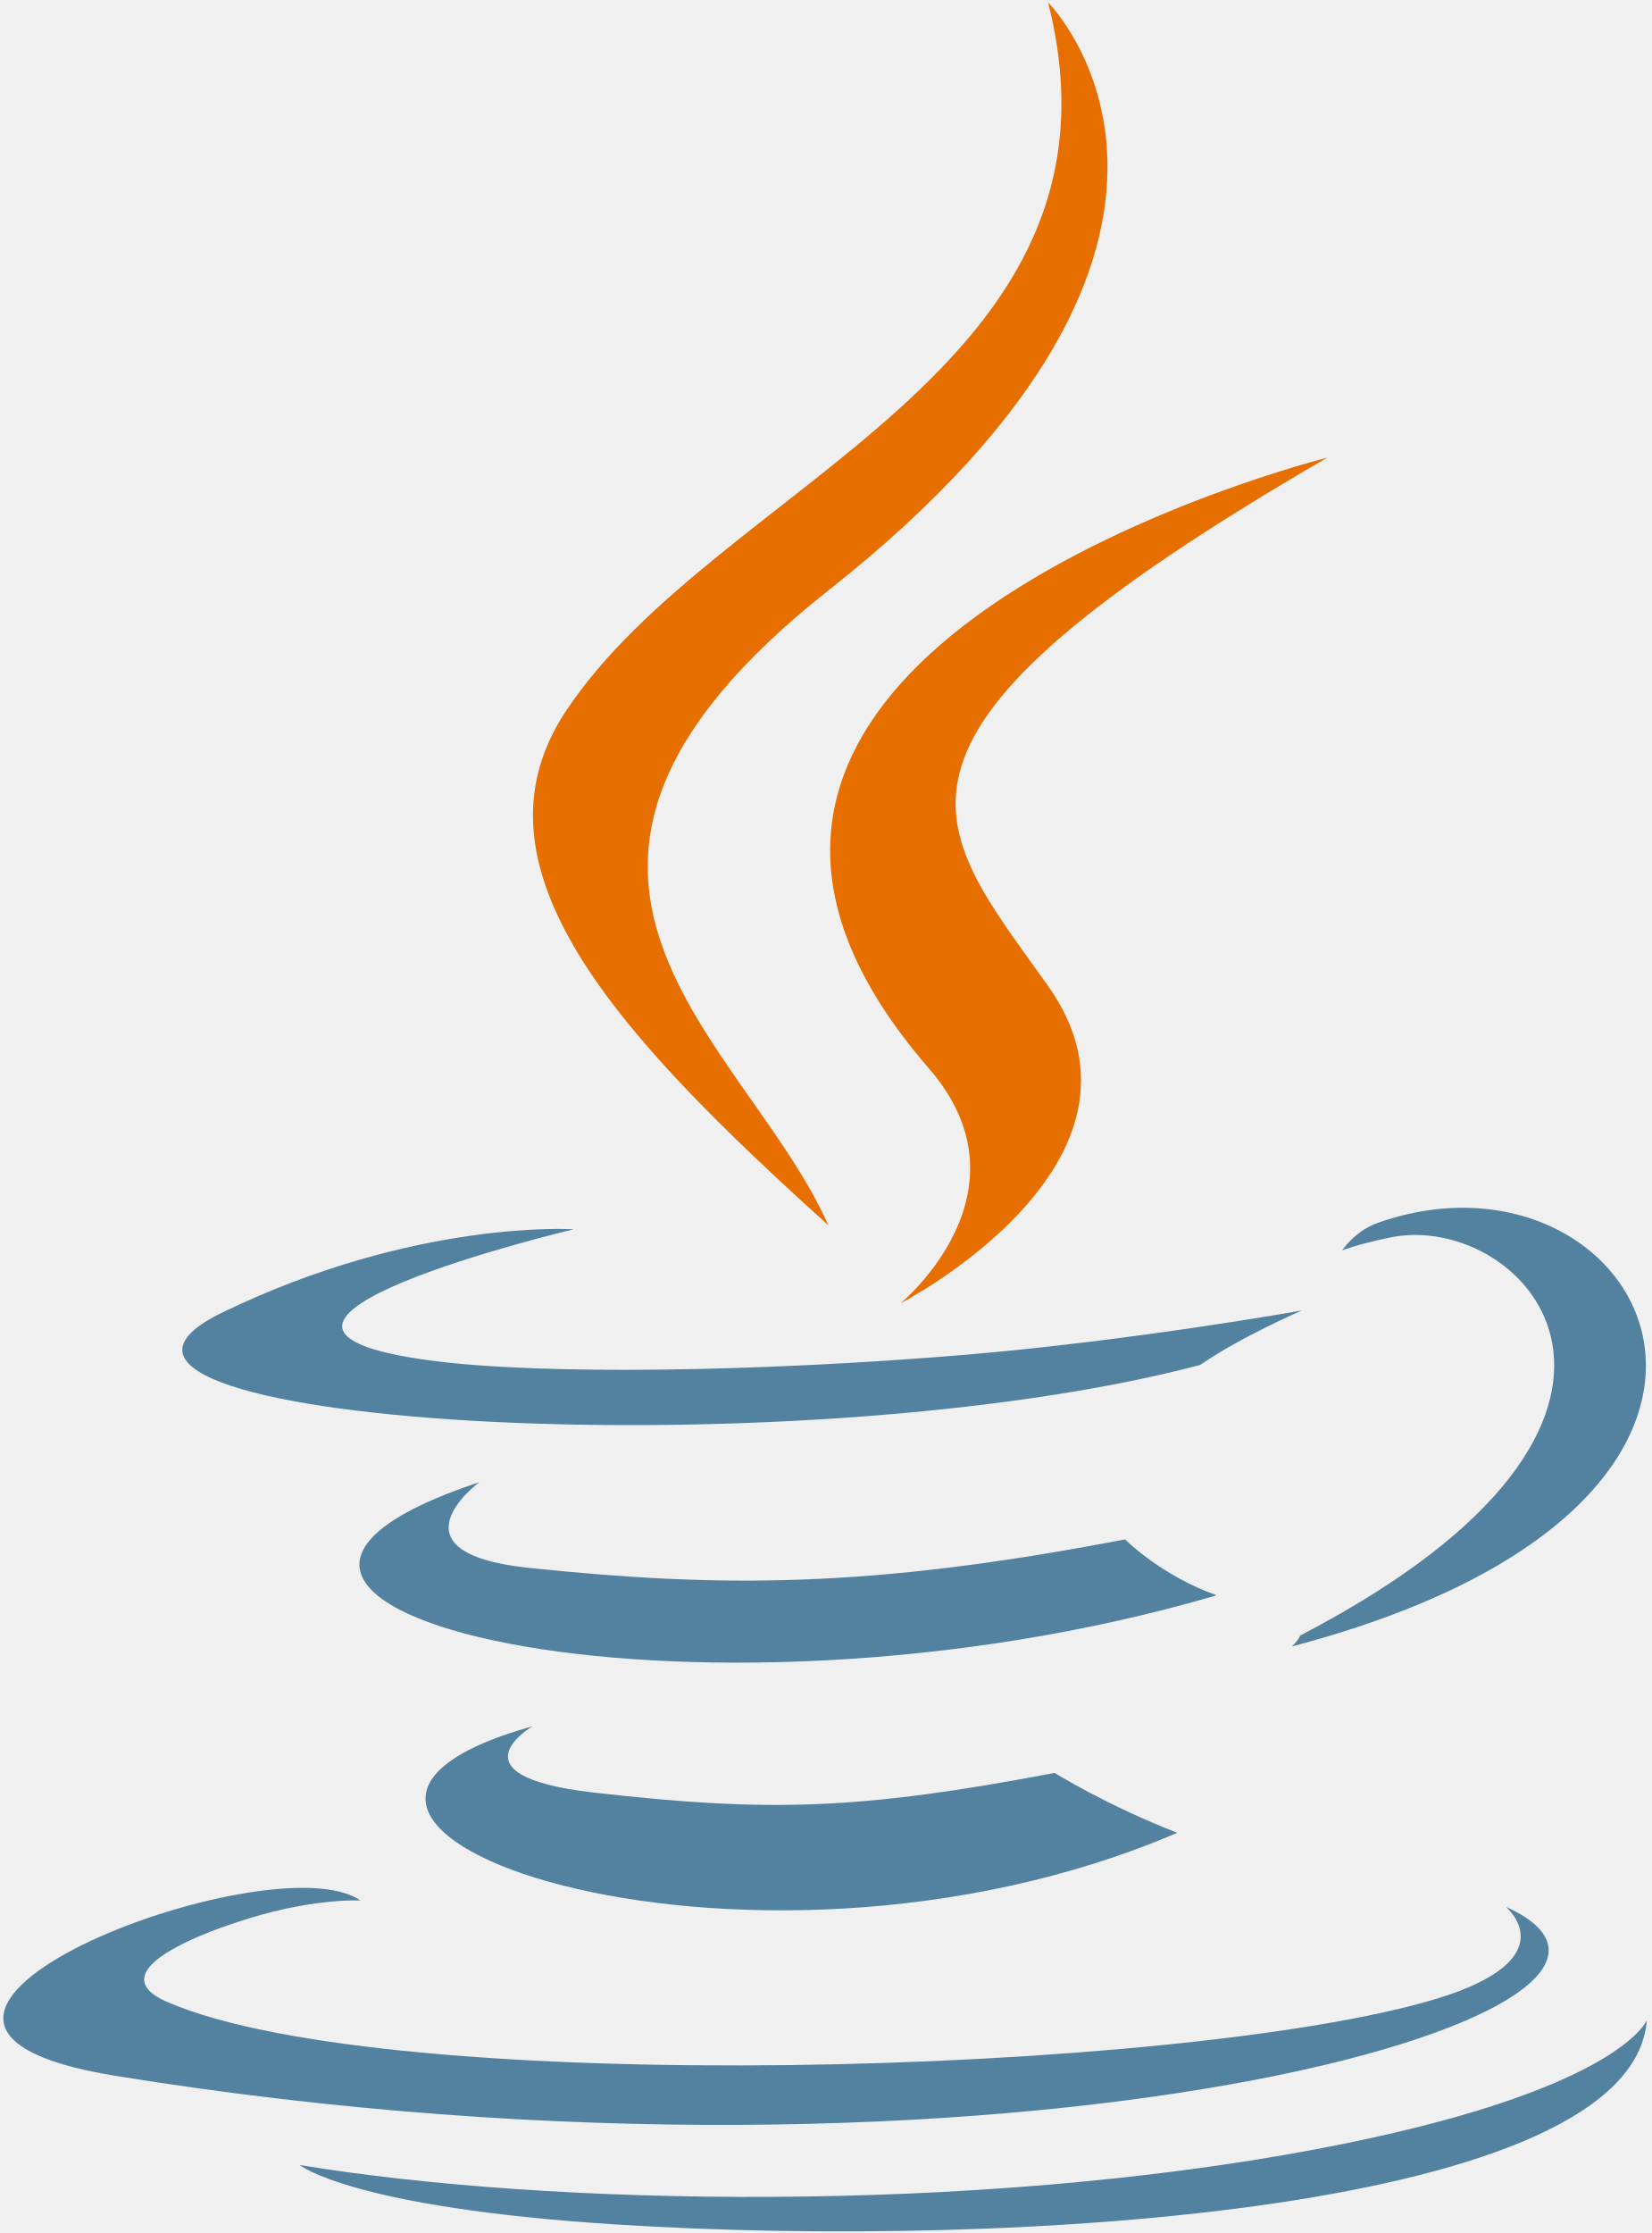
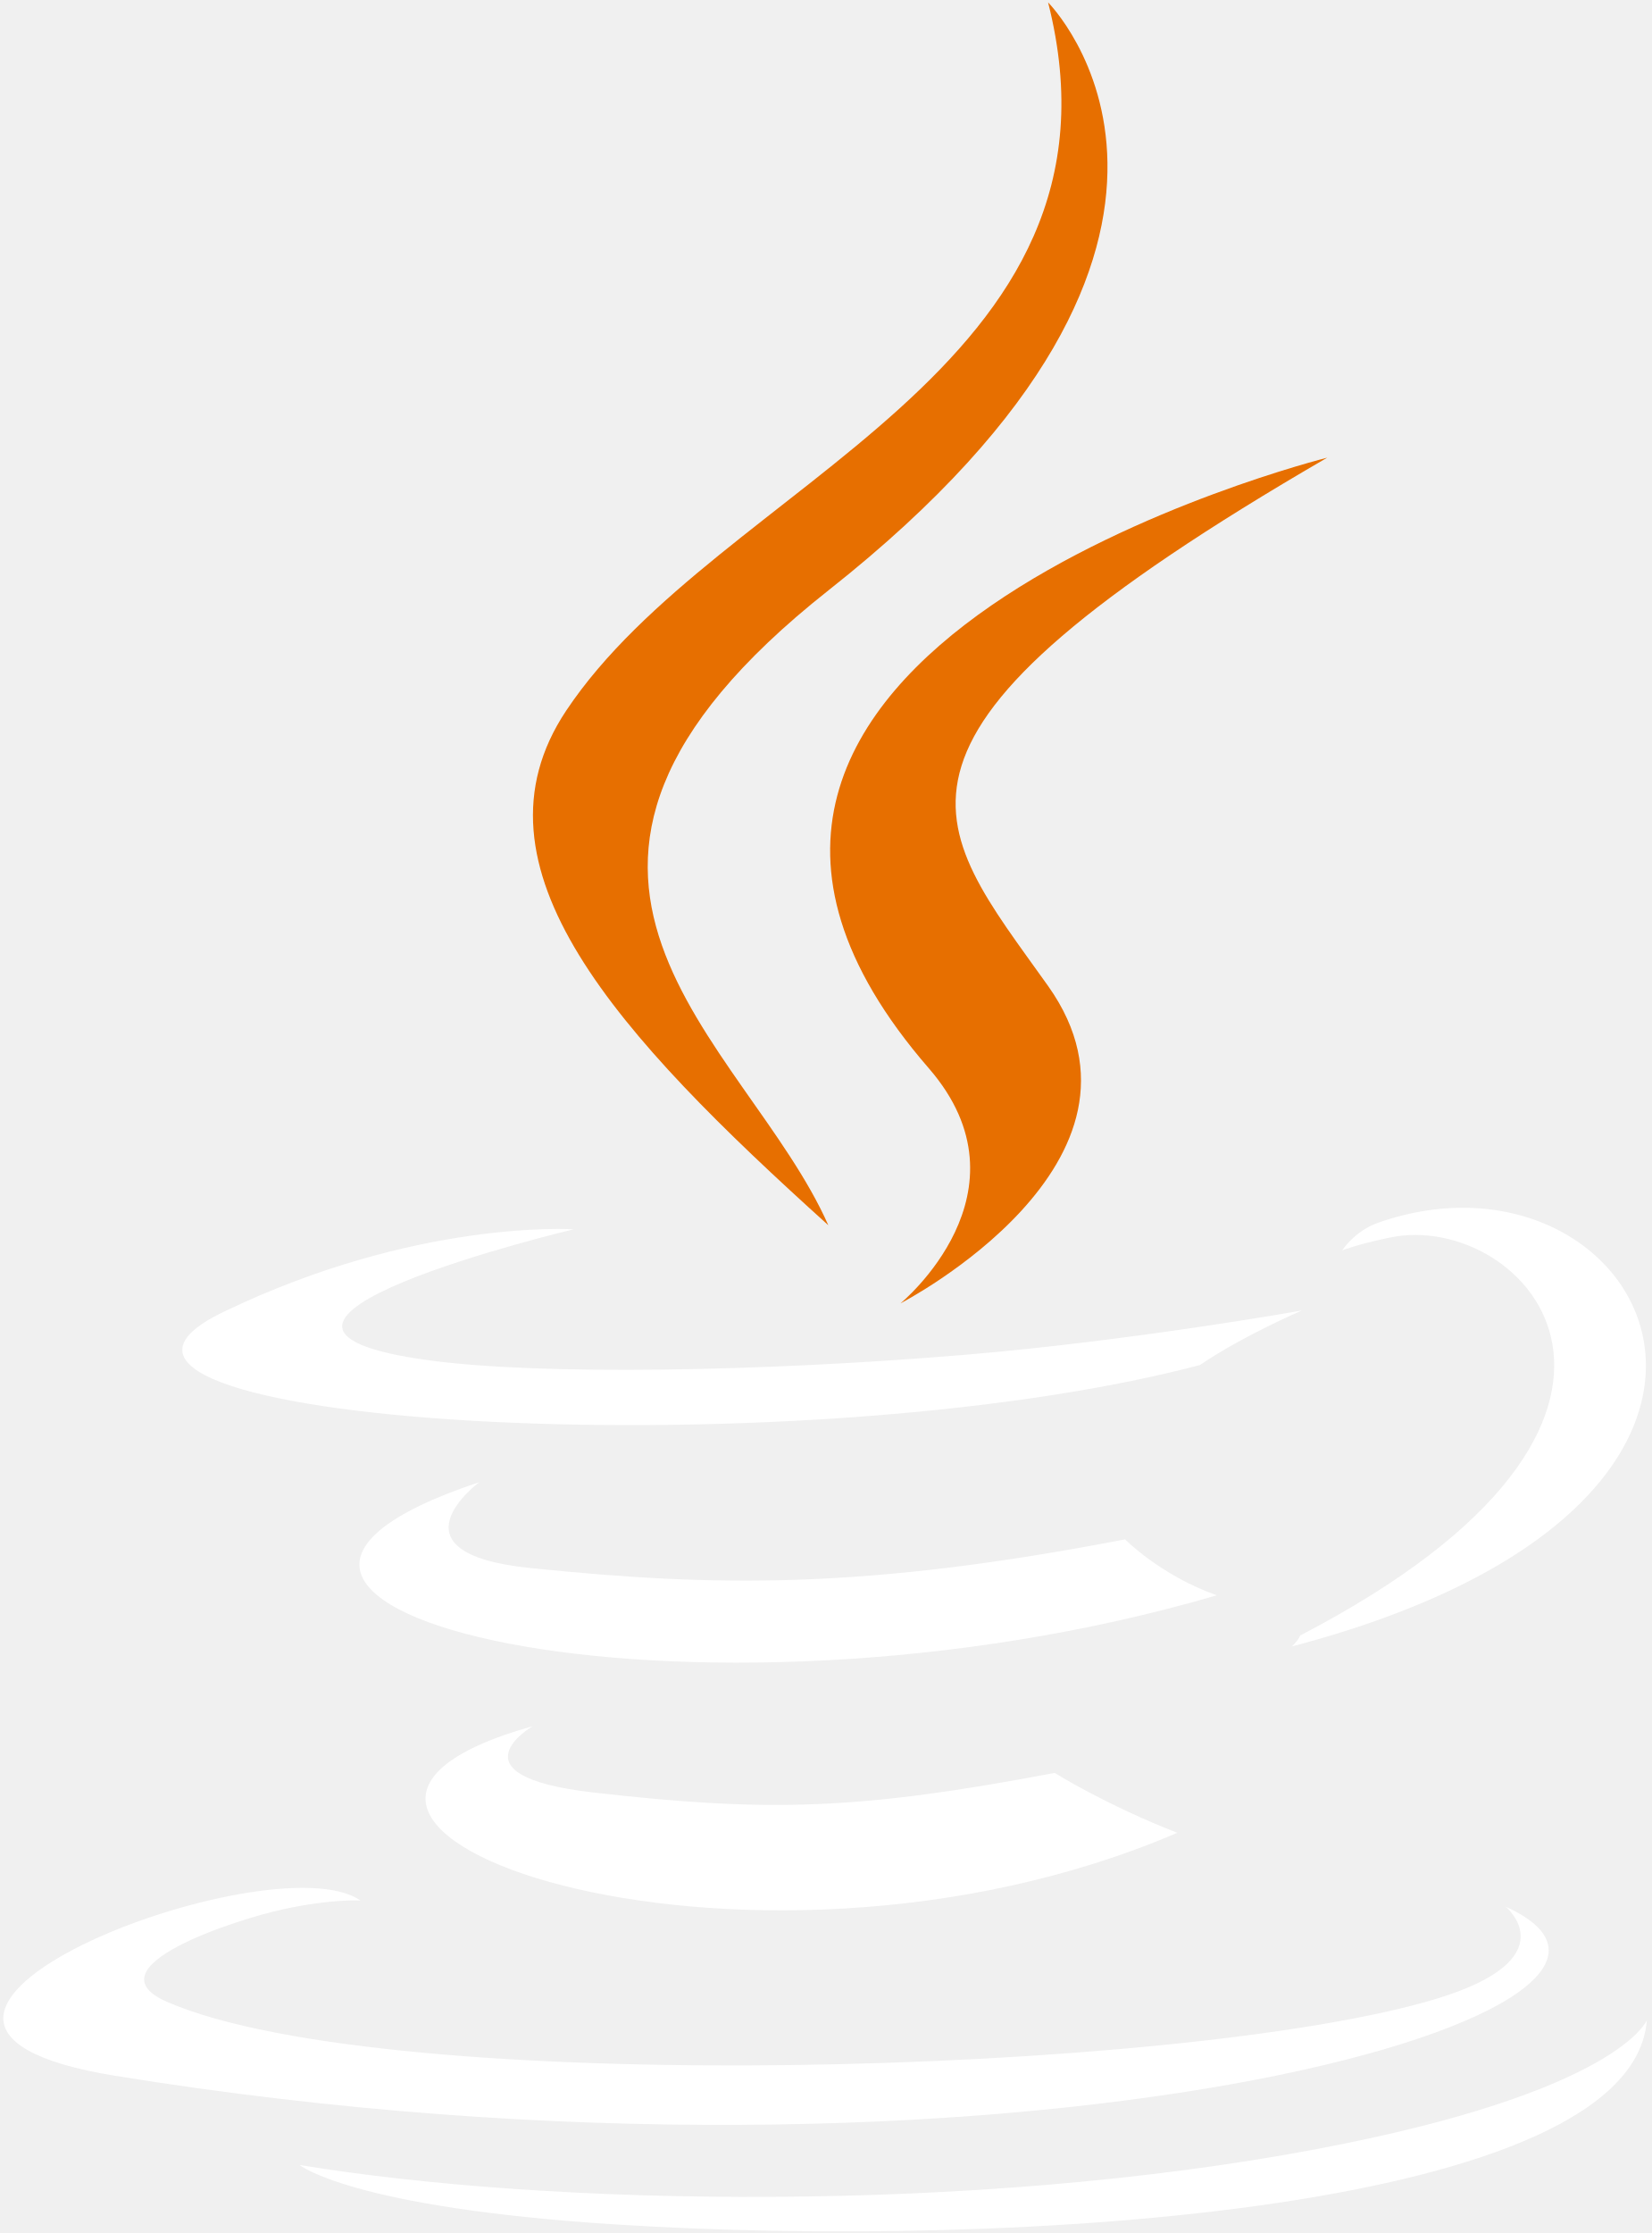
<svg xmlns="http://www.w3.org/2000/svg" width="256" height="346" viewBox="0 0 256 346" fill="none">
-   <g clip-path="url(#clip0_2_15115)">
-     <path d="M82.554 267.473C82.554 267.473 69.356 275.148 91.947 277.745C119.316 280.868 133.303 280.42 163.464 274.711C163.464 274.711 171.393 279.683 182.467 283.99C114.856 312.967 29.448 282.311 82.554 267.473Z" fill="#5382A1" />
-     <path d="M74.292 229.658C74.292 229.658 59.489 240.616 82.097 242.954C111.333 245.971 134.421 246.217 174.373 238.524C174.373 238.524 179.899 244.126 188.588 247.19C106.841 271.094 15.79 249.075 74.292 229.658Z" fill="#5382A1" />
+   <g clip-path="url(#clip0_306_2)">
+     <path d="M82.554 267.473C82.554 267.473 69.356 275.148 91.947 277.745C119.316 280.868 133.303 280.42 163.464 274.711C163.464 274.711 171.393 279.683 182.467 283.99C114.856 312.967 29.448 282.311 82.554 267.473Z" fill="white" />
+     <path d="M74.292 229.658C74.292 229.658 59.489 240.616 82.097 242.954C111.333 245.971 134.421 246.217 174.373 238.524C174.373 238.524 179.899 244.126 188.588 247.19C106.841 271.094 15.79 249.075 74.292 229.658Z" fill="white" />
    <path d="M143.942 165.514C160.601 184.694 139.565 201.954 139.565 201.954C139.565 201.954 181.866 180.117 162.439 152.772C144.295 127.27 130.38 114.6 205.707 70.913C205.707 70.913 87.469 100.443 143.942 165.514Z" fill="#E76F00" />
-     <path d="M233.364 295.442C233.364 295.442 243.131 303.489 222.607 309.715C183.581 321.538 60.175 325.108 25.893 310.186C13.57 304.825 36.68 297.385 43.949 295.824C51.53 294.18 55.863 294.487 55.863 294.487C42.158 284.832 -32.72 313.444 17.829 321.637C155.681 343.993 269.121 311.571 233.364 295.442Z" fill="#5382A1" />
-     <path d="M88.901 190.479C88.901 190.479 26.129 205.389 66.672 210.803C83.79 213.095 117.916 212.576 149.702 209.913C175.68 207.721 201.765 203.062 201.765 203.062C201.765 203.062 192.605 206.985 185.978 211.51C122.234 228.275 -0.908 220.476 34.543 203.327C64.524 188.835 88.901 190.479 88.901 190.479Z" fill="#5382A1" />
-     <path d="M201.506 253.422C266.305 219.75 236.345 187.392 215.433 191.751C210.307 192.818 208.022 193.742 208.022 193.742C208.022 193.742 209.925 190.761 213.559 189.471C254.929 174.927 286.746 232.368 200.204 255.119C200.204 255.12 201.207 254.223 201.506 253.422Z" fill="#5382A1" />
+     <path d="M233.364 295.442C233.364 295.442 243.131 303.489 222.607 309.715C183.581 321.538 60.175 325.108 25.893 310.186C13.57 304.825 36.68 297.385 43.949 295.824C51.53 294.18 55.863 294.487 55.863 294.487C42.158 284.832 -32.72 313.444 17.829 321.637C155.681 343.993 269.121 311.571 233.364 295.442Z" fill="white" />
+     <path d="M88.901 190.479C88.901 190.479 26.129 205.389 66.672 210.803C83.79 213.095 117.916 212.576 149.702 209.913C175.68 207.721 201.765 203.062 201.765 203.062C201.765 203.062 192.605 206.985 185.978 211.51C122.234 228.275 -0.908 220.476 34.543 203.327C64.524 188.835 88.901 190.479 88.901 190.479Z" fill="white" />
+     <path d="M201.506 253.422C266.305 219.75 236.345 187.392 215.433 191.751C210.307 192.818 208.022 193.742 208.022 193.742C208.022 193.742 209.925 190.761 213.559 189.471C254.929 174.927 286.746 232.368 200.204 255.119C200.204 255.12 201.207 254.223 201.506 253.422Z" fill="white" />
    <path d="M162.439 0.371C162.439 0.371 198.326 36.27 128.402 91.472C72.331 135.753 115.616 161.001 128.379 189.848C95.649 160.318 71.63 134.322 87.744 110.128C111.395 74.613 176.918 57.394 162.439 0.371Z" fill="#E76F00" />
-     <path d="M95.268 344.665C157.467 348.647 252.98 342.456 255.242 313.025C255.242 313.025 250.894 324.182 203.838 333.043C150.75 343.033 85.274 341.867 46.439 335.464C46.44 335.463 54.389 342.044 95.268 344.665Z" fill="#5382A1" />
+     <path d="M95.268 344.665C157.467 348.647 252.98 342.456 255.242 313.025C255.242 313.025 250.894 324.182 203.838 333.043C150.75 343.033 85.274 341.867 46.439 335.464C46.44 335.463 54.389 342.044 95.268 344.665Z" fill="white" />
  </g>
  <defs>
-     <clipPath id="clip0_2_15115">
+     <clipPath id="clip0_306_2">
      <rect width="256" height="346" fill="white" />
    </clipPath>
  </defs>
</svg>
